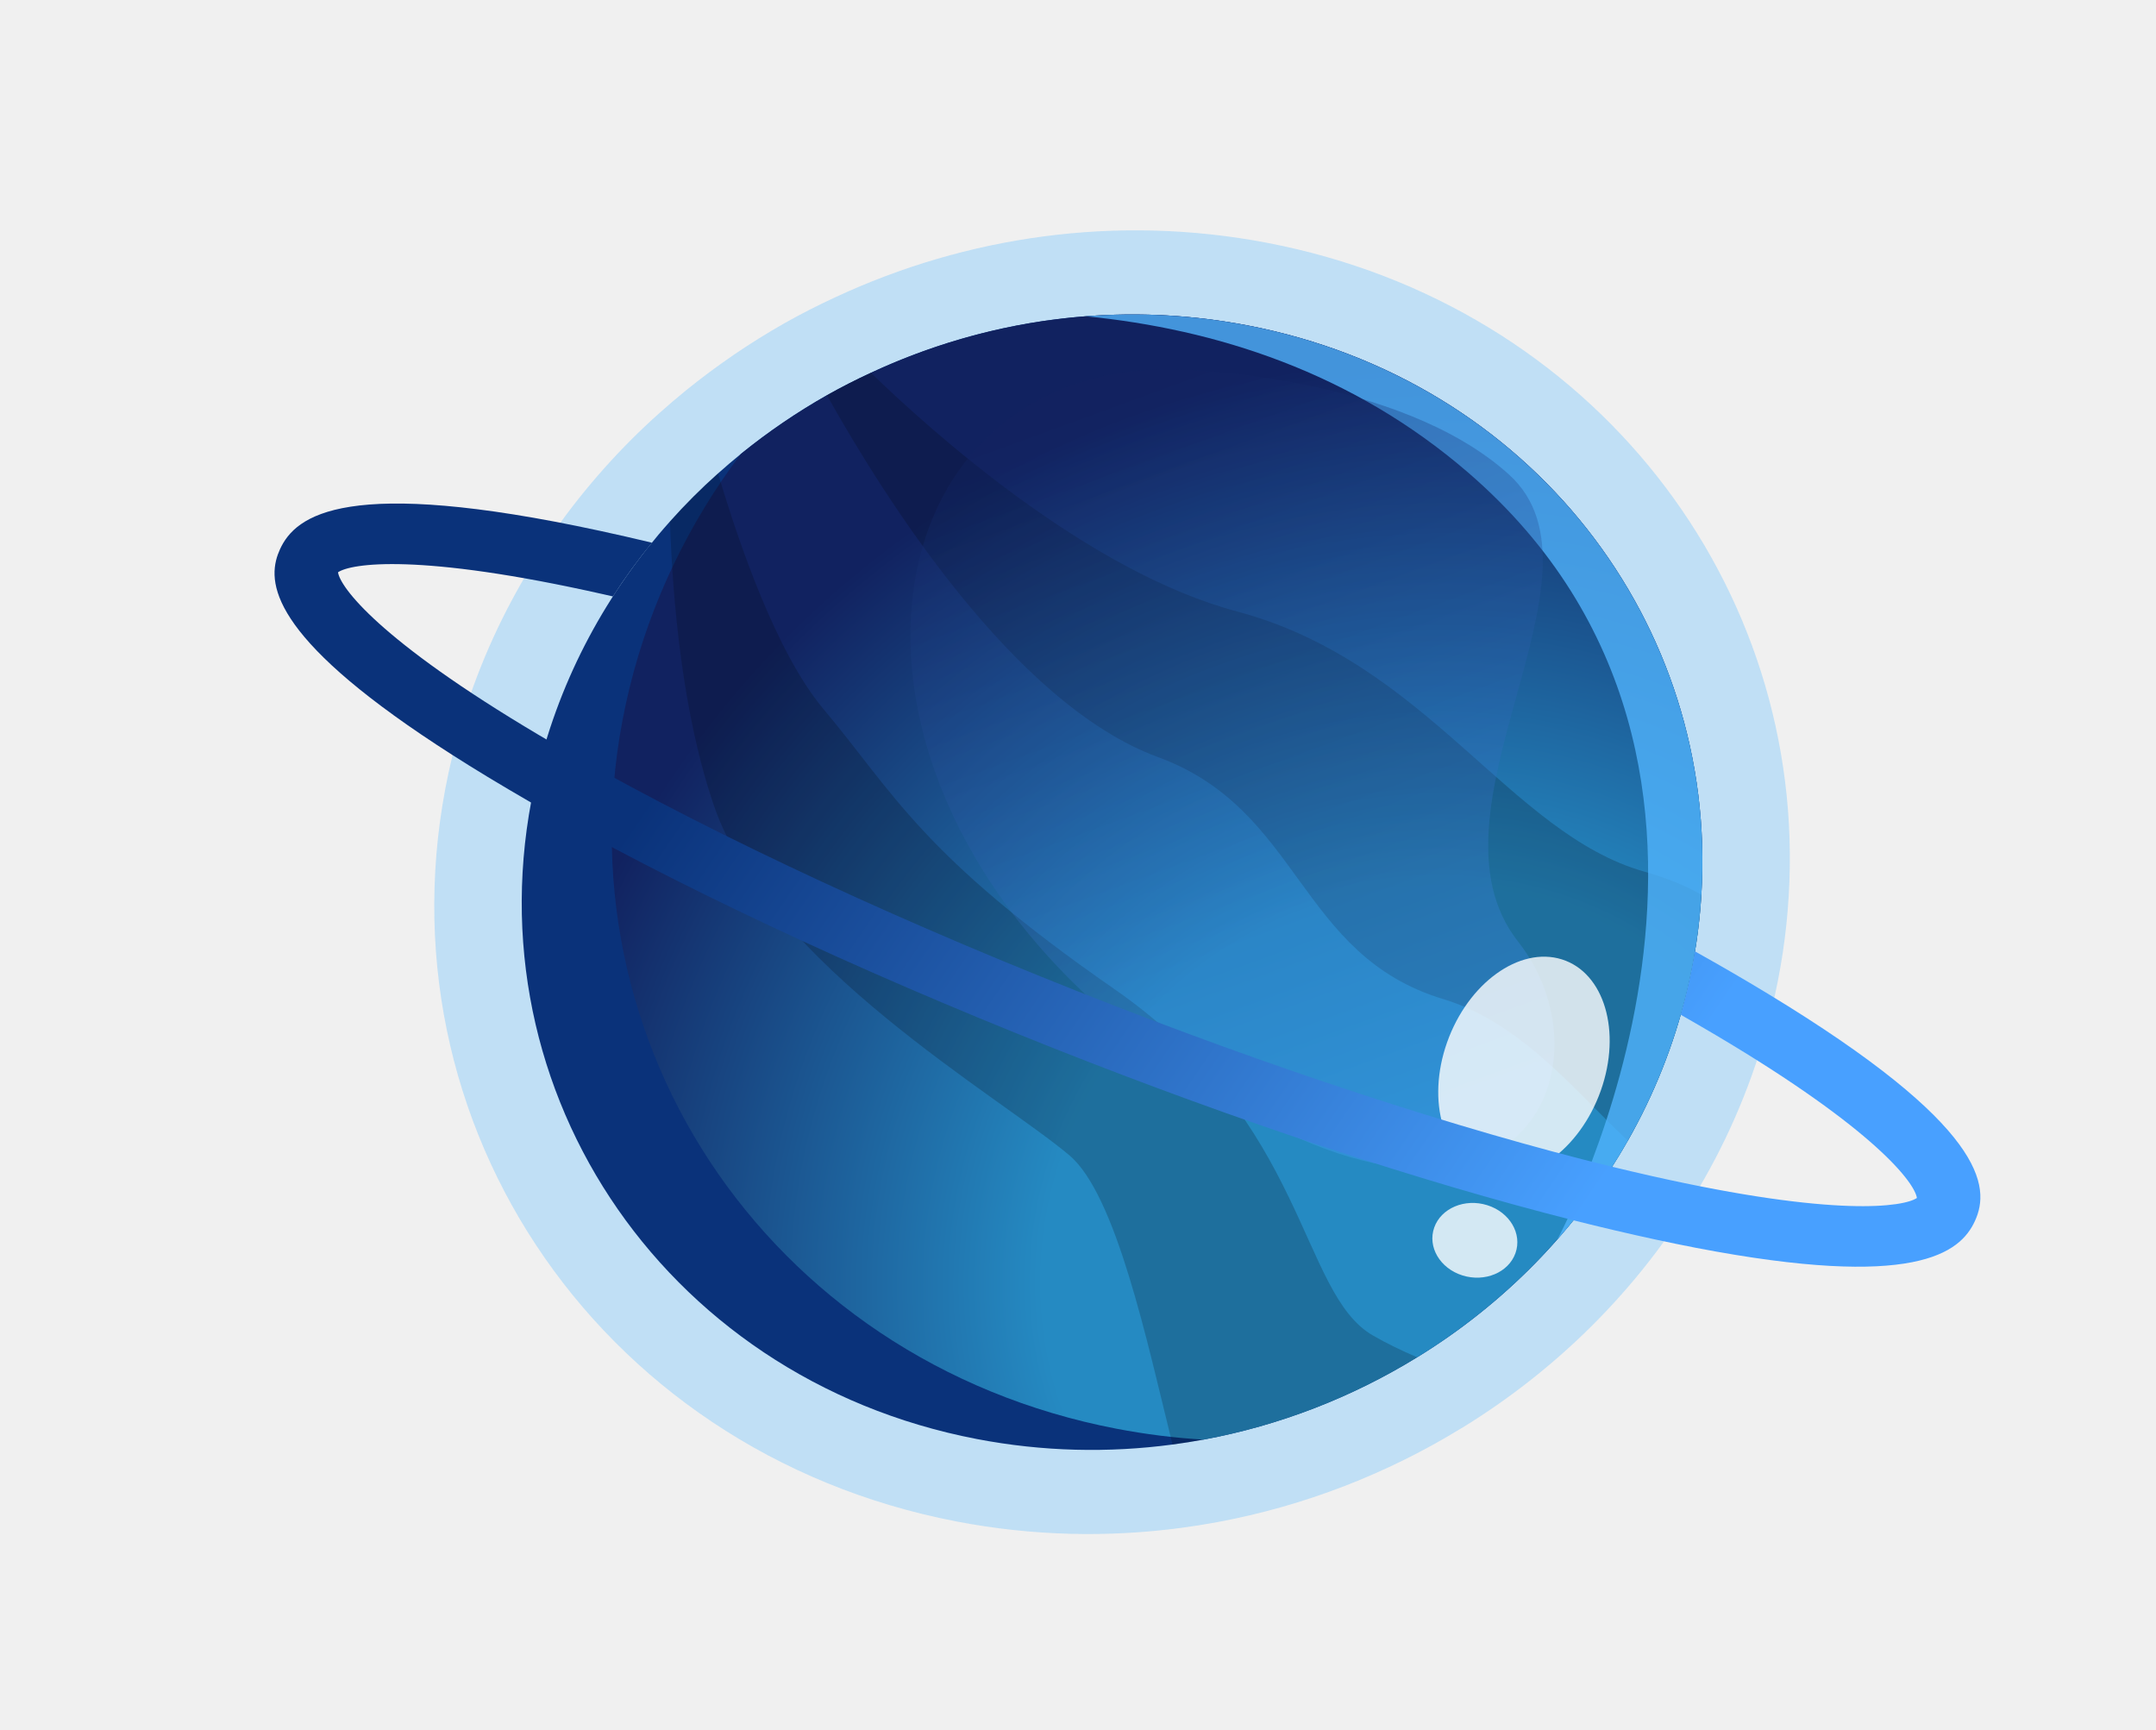
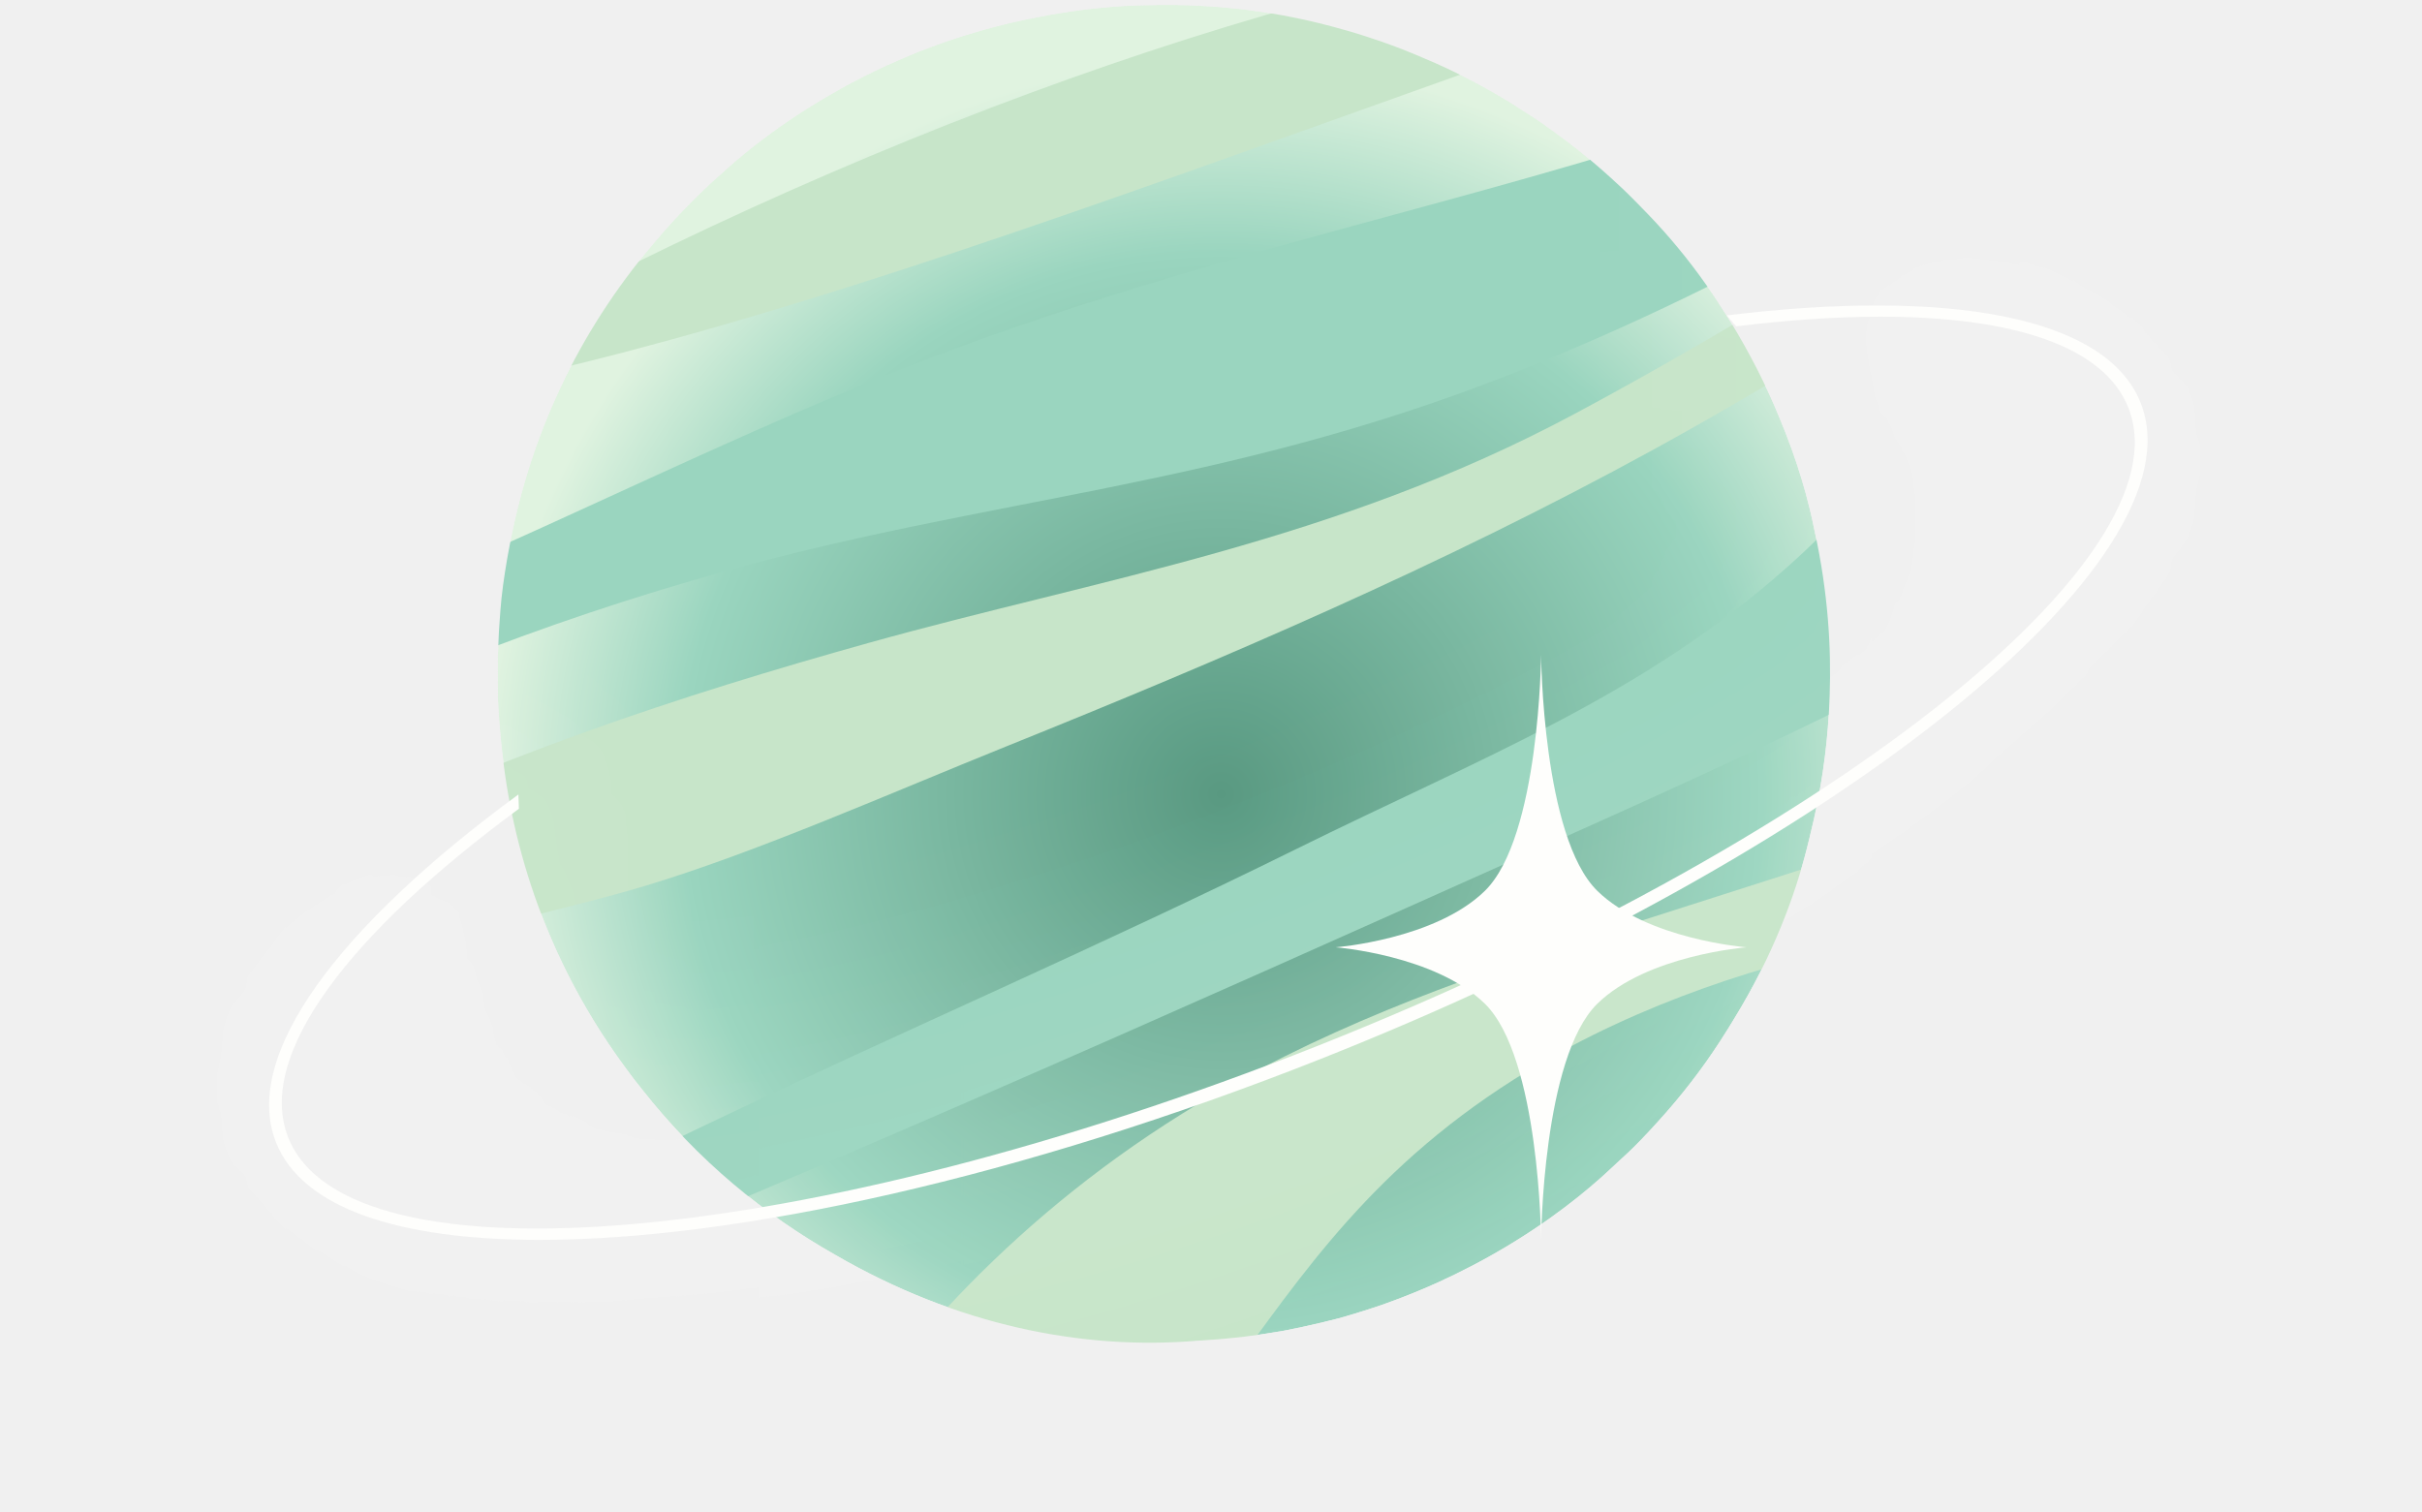
- <svg xmlns="http://www.w3.org/2000/svg" width="374" height="300" viewBox="0 0 374 300" fill="none">
-   <g clip-path="url(#clip0_2015_579)">
-     <path d="M78.487 131.079C63.608 192.33 102.776 251.807 165.976 263.932C179.116 266.453 192.248 266.725 204.948 265.027C207.021 264.749 209.076 264.427 211.117 264.046C226.291 261.238 240.727 255.613 253.669 247.648L253.683 247.651C270.951 237.043 285.547 222.269 295.639 204.495C300.807 195.397 304.788 185.507 307.344 174.984C308.927 168.465 309.895 161.966 310.277 155.534C313.607 101.605 276.329 52.966 219.855 42.131C193.724 37.118 167.599 40.983 144.873 51.578C141.895 52.95 138.972 54.443 136.122 56.046C130.087 59.464 124.357 63.382 118.975 67.739C117.435 68.987 115.925 70.283 114.437 71.61C111.061 74.615 107.868 77.806 104.858 81.184C92.381 95.138 83.104 112.076 78.487 131.079Z" fill="#56B8FF" fill-opacity="0.31" />
-     <path d="M93.252 133.913C80.293 187.261 114.407 239.064 169.452 249.624C180.897 251.819 192.334 252.057 203.395 250.577C205.2 250.336 206.99 250.055 208.768 249.723C221.984 247.277 234.557 242.378 245.83 235.441L245.842 235.443C260.881 226.204 273.594 213.337 282.384 197.856C286.885 189.932 290.352 181.318 292.579 172.153C293.958 166.475 294.8 160.815 295.133 155.212C298.033 108.242 265.565 65.879 216.379 56.443C193.62 52.076 170.865 55.442 151.072 64.67C148.478 65.865 145.932 67.165 143.45 68.562C138.193 71.539 133.203 74.951 128.515 78.746C127.174 79.833 125.859 80.961 124.563 82.117C121.623 84.734 118.842 87.514 116.22 90.457C105.353 102.609 97.273 117.362 93.252 133.913Z" fill="#0A327A" />
-     <path d="M109.165 119.499C94.79 178.674 132.623 236.124 193.669 247.835C198.711 248.802 203.748 249.433 208.768 249.723C221.984 247.277 234.557 242.378 245.83 235.441L245.842 235.443C254.926 229.863 263.154 222.967 270.177 214.962L270.189 214.964C274.796 209.714 278.898 203.994 282.384 197.856C286.885 189.932 290.352 181.318 292.579 172.153C293.958 166.475 294.8 160.815 295.133 155.212C298.033 108.242 265.565 65.879 216.379 56.443C206.97 54.638 197.562 54.153 188.36 54.861C175.309 55.862 162.679 59.262 151.072 64.67C148.478 65.865 145.932 67.165 143.45 68.562C138.194 71.539 133.203 74.951 128.515 78.746C119.554 90.652 112.832 104.404 109.165 119.499Z" fill="url(#paint0_radial_2015_579)" />
-     <path d="M143.45 68.56C153.347 86.257 175.965 122.204 200.875 131.329C225.794 140.467 225.088 165.71 250.437 173.334C264.232 177.481 274.351 190.539 282.384 197.854C286.885 189.93 290.353 181.316 292.579 172.151C293.958 166.473 294.8 160.813 295.133 155.21C292.431 153.636 289.149 152.31 285.232 151.198C261.848 144.563 247.563 114.848 214.591 106.073C188.647 99.163 161.479 74.756 151.072 64.668C148.478 65.863 145.932 67.163 143.45 68.56Z" fill="#00060E" fill-opacity="0.2" />
-     <path d="M116.22 90.456C116.679 104.169 118.38 123.835 123.858 139.784C133.319 167.277 173.306 190.11 185.507 200.41C193.625 207.274 198.979 232.706 203.395 250.576C218.577 248.555 233.043 243.311 245.83 235.44C243.17 234.306 240.552 233.047 238.163 231.664C225.406 224.319 226.863 194.863 193.305 171.57C159.747 148.278 155.076 137.574 142.811 122.952C134.618 113.181 128.03 93.85 124.563 82.116C121.623 84.733 118.842 87.513 116.22 90.456Z" fill="#00060E" fill-opacity="0.2" />
-     <path d="M188.36 54.861C210.811 57.079 234.482 64.525 254.702 81.994C314.311 133.477 270.177 214.962 270.177 214.962L270.189 214.964C274.796 209.714 278.898 203.994 282.384 197.856C286.885 189.932 290.352 181.318 292.579 172.153C293.958 166.475 294.8 160.815 295.133 155.212C298.033 108.242 265.565 65.879 216.379 56.443C206.97 54.638 197.562 54.153 188.36 54.861Z" fill="#52B6FF" fill-opacity="0.77" />
-     <path opacity="0.4" d="M205.034 64.087C205.034 64.087 242.707 65.036 261.78 82.332C280.853 99.629 245.547 140.694 263.336 163.327C281.125 185.959 261.764 228.235 199.621 181.979C137.479 135.724 149.417 62 205.034 64.087Z" fill="url(#paint1_linear_2015_579)" fill-opacity="0.8" />
-     <path d="M251.028 180.805C254.663 170.548 263.578 164.109 270.94 166.422C278.303 168.735 281.325 178.925 277.69 189.182C274.056 199.439 265.141 205.879 257.778 203.566C250.416 201.252 247.394 191.062 251.028 180.805Z" fill="white" fill-opacity="0.8" />
-     <path d="M248.794 212.935C249.985 209.571 254.106 207.837 257.999 209.062C261.891 210.286 264.081 214.006 262.89 217.369C261.7 220.732 257.579 222.466 253.686 221.242C249.794 220.017 247.604 216.298 248.794 212.935Z" fill="white" fill-opacity="0.8" />
-     <path d="M48.569 95.277C51.285 89.351 60.004 82.573 104.117 92.092C107.035 92.724 110.028 93.406 113.095 94.139C110.665 97.106 108.397 100.224 106.321 103.463C105.783 103.336 105.241 103.22 104.702 103.093C72.572 95.848 60.853 97.742 58.635 99.273C58.987 101.801 65.625 110.986 93.494 127.509C93.926 127.772 94.36 128.023 94.807 128.277C119.011 142.5 151.699 158.003 187.101 172.022C220.275 185.168 252.811 195.84 279.646 202.393C281.965 202.946 284.235 203.489 286.456 203.987C318.586 211.232 330.305 209.338 332.523 207.807C332.171 205.279 325.533 196.094 297.663 179.571C295.681 178.399 293.64 177.215 291.552 176.022C291.926 174.737 292.262 173.457 292.579 172.149C293.156 169.775 293.635 167.394 294.023 165.031C298.452 167.502 302.654 169.94 306.615 172.345C344.542 195.347 345.316 205.88 342.588 211.803C340.031 217.387 332.134 223.735 294.25 216.467C291.966 216.029 289.56 215.531 287.041 214.988C282.533 214.015 277.823 212.907 272.955 211.685C246.391 204.981 214.906 194.571 182.626 181.775C148.132 168.099 116.393 153.174 92.125 139.215C89.507 137.704 86.983 136.212 84.542 134.735C50.426 114.048 46.376 103.44 47.889 97.211C48.059 96.512 48.3 95.874 48.569 95.277Z" fill="url(#paint2_linear_2015_579)" />
+ <svg xmlns="http://www.w3.org/2000/svg" width="306" height="191" viewBox="0 0 306 191" fill="none">
+   <mask id="mask0_149_346" style="mask-type:luminance" maskUnits="userSpaceOnUse" x="62" y="0" width="170" height="170">
+     <path d="M231.077 89.879C231.111 89.202 231.139 88.542 231.162 87.888C231.377 81.91 230.969 74.885 229.262 67.109C228.514 63.315 227.158 58.303 224.697 52.496C224.119 51.068 223.41 49.51 222.656 47.979C222.475 47.604 222.288 47.234 222.106 46.864C222.032 46.722 221.959 46.58 221.885 46.438C221.669 46.023 221.46 45.613 221.244 45.215C220.121 43.105 218.953 41.114 217.751 39.254C217.366 38.645 216.969 38.036 216.572 37.439C216.521 37.365 216.47 37.291 216.419 37.217C216.13 36.791 215.84 36.376 215.551 35.972C213.17 32.581 210.692 29.652 208.248 27.109C207.788 26.62 207.312 26.142 206.842 25.665C206.637 25.454 206.433 25.255 206.235 25.05C206.036 24.857 205.849 24.663 205.651 24.47C205.56 24.385 205.475 24.305 205.39 24.22C205.294 24.129 205.197 24.032 205.106 23.941C204.936 23.776 204.749 23.611 204.568 23.441C201.273 20.357 198.518 18.219 196.193 16.541C196.13 16.495 196.062 16.444 196 16.398C196.028 16.421 196.057 16.444 196.085 16.467C195.847 16.296 195.609 16.125 195.382 15.96C194.429 15.261 193.284 14.527 192.116 13.799C191.481 13.384 190.857 12.98 190.296 12.644C188.776 11.728 186.712 10.557 185.124 9.777C185.107 9.772 185.09 9.76 185.079 9.755C184.308 9.368 183.542 8.987 182.799 8.64C182.794 8.64 182.782 8.628 182.777 8.628C182.754 8.617 182.731 8.611 182.709 8.6C182.261 8.389 181.813 8.179 181.41 8.003C180.826 7.741 180.27 7.508 179.709 7.275C178.002 6.535 176.21 5.835 174.339 5.187C174.322 5.187 174.305 5.176 174.288 5.17C172.814 4.664 171.294 4.174 169.701 3.736C161.728 1.45 153.541 0.426 145.165 0.648C140.856 0.688 135.843 1.194 130.479 2.292L129.884 2.411C129.884 2.411 129.867 2.411 129.861 2.411C129.844 2.411 129.827 2.417 129.805 2.422C128.364 2.724 126.93 3.054 125.382 3.469C124.35 3.731 123.165 4.083 122.155 4.402C122.133 4.408 122.116 4.413 122.093 4.419C121.991 4.453 121.883 4.487 121.787 4.516H121.775C120.125 5.045 119.388 5.278 118.175 5.744C118.033 5.796 117.891 5.847 117.772 5.892C117.772 5.892 117.772 5.892 117.766 5.892C116.423 6.376 115.493 6.746 114.313 7.263C113.559 7.582 112.811 7.912 112.056 8.253C112.011 8.276 111.966 8.293 111.926 8.316C110.962 8.753 110.004 9.22 109.051 9.703C109.017 9.72 108.977 9.738 108.943 9.76C108.11 10.181 107.288 10.619 106.46 11.074C105.876 11.399 105.32 11.717 104.764 12.041C104.549 12.166 104.333 12.286 104.124 12.411C98.493 15.739 94.393 19.032 91.927 21.239C91.666 21.467 91.473 21.643 91.371 21.734C90.226 22.741 89.188 23.708 88.383 24.504C88.122 24.76 87.844 25.039 87.555 25.323C87.532 25.346 87.51 25.369 87.487 25.392L87.419 25.46C86.069 26.814 84.425 28.526 82.435 30.926C73.045 42.029 66.892 55.112 64.318 69.31C64.239 69.714 64.165 70.124 64.091 70.539C64.08 70.59 64.074 70.641 64.063 70.698C63.683 72.894 63.371 75.141 63.229 77.046C63.218 77.166 63.212 77.296 63.201 77.416C63.071 78.94 62.98 80.613 62.923 82.325C62.906 82.598 62.883 82.877 62.872 83.138L62.883 84.003C62.872 84.594 62.872 85.18 62.872 85.76C62.872 87.16 62.9 88.519 62.98 89.742C63.042 90.84 63.133 91.898 63.229 92.939C63.241 93.058 63.252 93.178 63.263 93.297C63.297 93.656 63.331 94.02 63.371 94.373C63.433 94.964 63.501 95.522 63.569 96.056C63.569 96.096 63.581 96.13 63.581 96.17C63.587 96.215 63.592 96.267 63.598 96.312C65.373 110.487 70.68 123.712 79.191 135.157C79.407 135.453 79.622 135.743 79.843 136.033C79.94 136.164 80.036 136.289 80.132 136.42C80.456 136.841 80.768 137.239 81.079 137.614C88.167 146.647 96.644 153.558 105.53 158.575C120.76 167.421 136.762 170.68 151.38 169.411C151.397 169.411 151.414 169.411 151.425 169.411C151.556 169.406 151.692 169.394 151.828 169.389C152.514 169.349 153.217 169.298 153.949 169.235C154.227 169.212 154.499 169.19 154.777 169.161C155.162 169.127 155.531 169.087 155.888 169.053C155.899 169.053 155.911 169.053 155.916 169.053C156.364 169.008 156.79 168.956 157.175 168.911C157.192 168.911 157.215 168.911 157.232 168.905C158.905 168.7 159.982 168.524 160.067 168.507C161.485 168.302 162.381 168.143 163.895 167.813C163.98 167.796 164.07 167.779 164.15 167.767C164.15 167.767 164.155 167.767 164.161 167.767C164.269 167.745 164.377 167.716 164.49 167.694C164.598 167.671 164.7 167.642 164.813 167.62C165.409 167.489 166.032 167.352 166.69 167.193L166.979 167.13L168.079 166.852C168.108 166.846 168.142 166.835 168.17 166.829H168.204C169.315 166.562 170.722 166.141 171.878 165.777C171.895 165.771 171.918 165.765 171.935 165.76C172.043 165.725 172.162 165.691 172.264 165.657C172.479 165.589 172.672 165.526 172.859 165.469C172.91 165.452 172.961 165.435 173.012 165.418C174.209 165.031 174.906 164.798 175.989 164.383C176.086 164.349 176.199 164.309 176.29 164.275C176.307 164.269 176.33 164.258 176.347 164.252C177.084 163.973 177.838 163.683 178.603 163.37C178.91 163.245 179.204 163.12 179.505 162.995C179.851 162.847 180.197 162.705 180.548 162.551C180.917 162.398 181.308 162.221 181.716 162.034C183.219 161.351 184.642 160.652 186.003 159.94C186.037 159.923 186.071 159.906 186.105 159.889C193.709 155.902 199.119 151.619 202.113 148.951C202.373 148.718 202.566 148.547 202.668 148.456C203.456 147.739 204.211 147.04 204.982 146.312C205.208 146.101 205.435 145.891 205.668 145.68C206.564 144.844 207.981 143.393 209.512 141.687C212.472 138.428 215.092 135.026 217.337 131.551C217.689 131.01 218.029 130.481 218.335 129.981C218.579 129.605 218.829 129.19 219.084 128.758C223.994 120.76 226.744 113.28 228.281 107.228C228.411 106.733 228.531 106.249 228.638 105.789C228.655 105.72 228.672 105.629 228.689 105.555C230.079 100.032 230.787 94.856 231.06 90.157C231.06 90.078 231.071 89.998 231.071 89.919L231.077 89.879Z" fill="white" />
+   </mask>
+   <g mask="url(#mask0_149_346)">
+     <path d="M231.077 89.879C231.111 89.202 231.139 88.542 231.162 87.888C231.377 81.91 230.969 74.885 229.262 67.109C228.514 63.315 227.158 58.303 224.697 52.496C224.119 51.068 223.41 49.51 222.656 47.979C222.475 47.604 222.288 47.234 222.106 46.864C222.032 46.722 221.959 46.58 221.885 46.438C221.669 46.023 221.46 45.613 221.244 45.215C220.121 43.105 218.953 41.114 217.751 39.254C217.366 38.645 216.969 38.036 216.572 37.439C216.521 37.365 216.47 37.291 216.419 37.217C216.13 36.791 215.84 36.376 215.551 35.972C213.17 32.581 210.692 29.652 208.248 27.109C207.788 26.62 207.312 26.142 206.842 25.665C206.637 25.454 206.433 25.255 206.235 25.05C206.036 24.857 205.849 24.663 205.651 24.47C205.56 24.385 205.475 24.305 205.39 24.22C205.294 24.129 205.197 24.032 205.106 23.941C204.936 23.776 204.749 23.611 204.568 23.441C201.273 20.357 198.518 18.219 196.193 16.541C196.13 16.495 196.062 16.444 196 16.398C196.028 16.421 196.057 16.444 196.085 16.467C195.847 16.296 195.609 16.125 195.382 15.96C194.429 15.261 193.284 14.527 192.116 13.799C191.481 13.384 190.857 12.98 190.296 12.644C188.776 11.728 186.712 10.557 185.124 9.777C185.107 9.772 185.09 9.76 185.079 9.755C184.308 9.368 183.542 8.987 182.799 8.64C182.794 8.64 182.782 8.628 182.777 8.628C182.754 8.617 182.731 8.611 182.709 8.6C182.261 8.389 181.813 8.179 181.41 8.003C180.826 7.741 180.27 7.508 179.709 7.275C178.002 6.535 176.21 5.835 174.339 5.187C174.322 5.187 174.305 5.176 174.288 5.17C172.814 4.664 171.294 4.174 169.701 3.736C161.728 1.45 153.541 0.426 145.165 0.648C140.856 0.688 135.843 1.194 130.479 2.292L129.884 2.411C129.884 2.411 129.867 2.411 129.861 2.411C129.844 2.411 129.827 2.417 129.805 2.422C128.364 2.724 126.93 3.054 125.382 3.469C124.35 3.731 123.165 4.083 122.155 4.402C122.133 4.408 122.116 4.413 122.093 4.419C121.991 4.453 121.883 4.487 121.787 4.516H121.775C120.125 5.045 119.388 5.278 118.175 5.744C118.033 5.796 117.891 5.847 117.772 5.892C117.772 5.892 117.772 5.892 117.766 5.892C116.423 6.376 115.493 6.746 114.313 7.263C113.559 7.582 112.811 7.912 112.056 8.253C112.011 8.276 111.966 8.293 111.926 8.316C110.962 8.753 110.004 9.22 109.051 9.703C109.017 9.72 108.977 9.738 108.943 9.76C108.11 10.181 107.288 10.619 106.46 11.074C105.876 11.399 105.32 11.717 104.764 12.041C104.549 12.166 104.333 12.286 104.124 12.411C98.493 15.739 94.393 19.032 91.927 21.239C91.666 21.467 91.473 21.643 91.371 21.734C90.226 22.741 89.188 23.708 88.383 24.504C88.122 24.76 87.844 25.039 87.555 25.323C87.532 25.346 87.51 25.369 87.487 25.392L87.419 25.46C86.069 26.814 84.425 28.526 82.435 30.926C73.045 42.029 66.892 55.112 64.318 69.31C64.239 69.714 64.165 70.124 64.091 70.539C64.08 70.59 64.074 70.641 64.063 70.698C63.683 72.894 63.371 75.141 63.229 77.046C63.218 77.166 63.212 77.296 63.201 77.416C63.071 78.94 62.98 80.613 62.923 82.325C62.906 82.598 62.883 82.877 62.872 83.138L62.883 84.003C62.872 84.594 62.872 85.18 62.872 85.76C62.872 87.16 62.9 88.519 62.98 89.742C63.042 90.84 63.133 91.898 63.229 92.939C63.241 93.058 63.252 93.178 63.263 93.297C63.297 93.656 63.331 94.02 63.371 94.373C63.433 94.964 63.501 95.522 63.569 96.056C63.569 96.096 63.581 96.13 63.581 96.17C63.587 96.215 63.592 96.267 63.598 96.312C65.373 110.487 70.68 123.712 79.191 135.157C79.407 135.453 79.622 135.743 79.843 136.033C79.94 136.164 80.036 136.289 80.132 136.42C80.456 136.841 80.768 137.239 81.079 137.614C88.167 146.647 96.644 153.558 105.53 158.575C120.76 167.421 136.762 170.68 151.38 169.411C151.397 169.411 151.414 169.411 151.425 169.411C151.556 169.406 151.692 169.394 151.828 169.389C152.514 169.349 153.217 169.298 153.949 169.235C154.227 169.212 154.499 169.19 154.777 169.161C155.162 169.127 155.531 169.087 155.888 169.053C155.899 169.053 155.911 169.053 155.916 169.053C156.364 169.008 156.79 168.956 157.175 168.911C157.192 168.911 157.215 168.911 157.232 168.905C158.905 168.7 159.982 168.524 160.067 168.507C161.485 168.302 162.381 168.143 163.895 167.813C163.98 167.796 164.07 167.779 164.15 167.767C164.15 167.767 164.155 167.767 164.161 167.767C164.269 167.745 164.377 167.716 164.49 167.694C164.598 167.671 164.7 167.642 164.813 167.62C165.409 167.489 166.032 167.352 166.69 167.193L166.979 167.13L168.079 166.852C168.108 166.846 168.142 166.835 168.17 166.829H168.204C169.315 166.562 170.722 166.141 171.878 165.777C171.895 165.771 171.918 165.765 171.935 165.76C172.043 165.725 172.162 165.691 172.264 165.657C172.479 165.589 172.672 165.526 172.859 165.469C172.91 165.452 172.961 165.435 173.012 165.418C174.209 165.031 174.906 164.798 175.989 164.383C176.086 164.349 176.199 164.309 176.29 164.275C176.307 164.269 176.33 164.258 176.347 164.252C177.084 163.973 177.838 163.683 178.603 163.37C178.91 163.245 179.204 163.12 179.505 162.995C179.851 162.847 180.197 162.705 180.548 162.551C180.917 162.398 181.308 162.221 181.716 162.034C183.219 161.351 184.642 160.652 186.003 159.94C186.037 159.923 186.071 159.906 186.105 159.889C193.709 155.902 199.119 151.619 202.113 148.951C202.373 148.718 202.566 148.547 202.668 148.456C203.456 147.739 204.211 147.04 204.982 146.312C205.208 146.101 205.435 145.891 205.668 145.68C206.564 144.844 207.981 143.393 209.512 141.687C212.472 138.428 215.092 135.026 217.337 131.551C217.689 131.01 218.029 130.481 218.335 129.981C218.579 129.605 218.829 129.19 219.084 128.758C223.994 120.76 226.744 113.28 228.281 107.228C228.411 106.733 228.531 106.249 228.638 105.789C228.655 105.72 228.672 105.629 228.689 105.555C230.079 100.032 230.787 94.856 231.06 90.157C231.06 90.078 231.071 89.998 231.071 89.919L231.077 89.879Z" fill="url(#paint0_radial_149_346)" />
+     <path d="M-81.314 183.86C-82.641 196.635 -78.416 207.028 -69.117 214.44C-64.507 209.832 -60.277 205.225 -56.291 200.708C-44.627 187.495 -33.984 174.184 -17.993 160.868C0.566 145.413 25.872 130.868 50.589 121.045C62.429 116.341 70.696 115.197 81.577 111.921C95.668 107.678 112.577 100.186 127.076 94.344C154.464 83.315 182.271 71.404 208.712 56.916C237.954 40.892 263.963 22.599 288.539 3.868C286.82 2.269 284.893 0.79 282.761 -0.563C256.189 17.73 228.892 36.262 198.919 52.309C168.6 68.537 138.717 73.144 109.736 81.244C86.329 87.786 61.487 95.869 37.434 108.133C-5.672 130.112 -39.28 161.818 -81.314 183.854V183.86Z" fill="#C7E5C9" />
+     <path d="M190.493 47.428C154.333 61.603 125.38 62.775 91.574 72.189C69.324 78.383 45.026 87.552 22.787 100.135C-2.389 114.372 -23.086 131.869 -48.506 145.828C-56.178 150.038 -64.156 153.82 -72.1 157.068C-68.125 149.799 -62.869 142.091 -56.285 134.008C-44.072 119.014 -28.359 104.054 -10.299 89.748C-4.924 90.92 3.157 90.044 11.736 88.047C43.813 80.579 80.216 59.822 114.783 46.302C145.624 34.243 174.468 28.173 204.379 19.157C225.195 12.883 248.234 4.271 268.624 -6.798C271.448 -5.956 274.085 -4.978 276.523 -3.88C275.395 -2.924 274.306 -1.963 273.223 -1.024C251.528 17.872 220.472 35.682 190.493 47.434V47.428Z" fill="#9AD5BF" />
+     <path d="M240.977 -10.757C215.562 -1.673 190.148 7.411 164.728 16.495C125.767 30.419 85.871 44.606 51.214 50.618C49.569 50.903 47.936 51.17 46.303 51.432C96.485 22.229 153.637 -0.206 203.309 -7.97C217.303 -10.155 229.885 -11.047 240.977 -10.763V-10.757Z" fill="#C7E5C9" />
+     <path d="M155.003 173.973C134.862 184.809 113.882 194.479 92.935 202.516C97.307 195.901 101.22 189.343 105.739 182.721C115.968 167.716 131.76 150.287 156.04 136.795C172.723 127.523 190.544 121.727 207.51 116.3C224.13 110.982 240.749 105.663 257.369 100.345C251.12 106.613 244.322 112.836 237.081 118.957C223.398 121.55 207.266 126.698 193.147 135.248C173.443 147.181 164.467 161.203 155.003 173.973Z" fill="#C7E5C9" />
+     <path d="M293.234 51.636C291.028 53.53 288.777 55.407 286.435 57.256C261.673 76.801 227.866 92.261 196.283 106.408C147.523 128.251 98.645 150.139 49.88 169.507C39.663 173.563 29.189 177.636 19.397 183.131C9.604 188.631 0.464 196.003 -1.033 201.31C-3.08 208.58 9.236 209.103 9.343 215.536C9.394 218.477 7.064 222.004 3.571 225.838C-14.342 227.908 -29.651 227.686 -42.138 225.434C-34.165 218.198 -25.898 211.008 -16.837 204.006C13.341 180.685 51.542 160.065 89.176 142.141C114.063 130.287 139.058 119.502 163.758 107.295C187.244 95.691 207.527 87.938 225.802 71.659C238.158 60.646 245.047 49.913 256.297 38.906C266.226 29.19 279.591 19.39 294.3 10.886C300.594 21.335 300.458 35.191 293.239 51.625L293.234 51.636Z" fill="#9AD5BF" />
  </g>
+   <g filter="url(#filter0_d_149_346)">
+     <path d="M65.493 100.389C65.508 100.994 65.529 101.599 65.559 102.199C43.946 118.103 32.348 133.417 36.408 143.726C43.936 162.801 102.197 157.649 166.293 132.233C230.393 106.816 276.424 70.617 268.906 51.537C265.846 43.763 254.373 40.018 237.509 40.018C232.001 40.018 225.896 40.441 219.348 41.233C218.966 40.774 218.579 40.32 218.177 39.857C246.132 36.449 266.127 39.922 270.464 50.927C278.318 70.864 231.866 108.041 166.911 133.795C129.036 148.813 93.112 156.682 68.177 156.682C50.348 156.682 38.142 152.659 34.865 144.346C30.529 133.342 42.765 117.08 65.499 100.394L65.493 100.389Z" fill="#FEFEFC" />
+   </g>
+   <path d="M168.755 119.706C168.755 119.706 181.313 120.679 187.6 126.834C194.539 133.634 194.705 156.677 194.705 156.677C194.705 156.677 194.871 133.629 201.811 126.834C208.097 120.679 220.655 119.706 220.655 119.706C220.655 119.706 208.097 118.733 201.811 112.578C194.871 105.778 194.705 82.735 194.705 82.735C194.705 82.735 194.539 105.783 187.6 112.578C181.313 118.733 168.755 119.706 168.755 119.706Z" fill="#FEFEFC" />
  <defs>
-     <radialGradient id="paint0_radial_2015_579" cx="0" cy="0" r="1" gradientUnits="userSpaceOnUse" gradientTransform="translate(248.117 221.025) rotate(-131.032) scale(157.712 160.032)">
-       <stop offset="0.421" stop-color="#258AC2" />
-       <stop offset="1" stop-color="#112260" />
+     <filter id="filter0_d_149_346" x="0" y="4.601" width="305.33" height="186.081" filterUnits="userSpaceOnUse" color-interpolation-filters="sRGB">
+       <feFlood flood-opacity="0" result="BackgroundImageFix" />
+       <feColorMatrix in="SourceAlpha" type="matrix" values="0 0 0 0 0 0 0 0 0 0 0 0 0 0 0 0 0 0 127 0" result="hardAlpha" />
+       <feOffset />
+       <feGaussianBlur stdDeviation="17" />
+       <feColorMatrix type="matrix" values="0 0 0 0 1 0 0 0 0 1 0 0 0 0 1 0 0 0 1 0" />
+       <feBlend mode="normal" in2="BackgroundImageFix" result="effect1_dropShadow_149_346" />
+       <feBlend mode="normal" in="SourceGraphic" in2="effect1_dropShadow_149_346" result="shape" />
+     </filter>
+     <radialGradient id="paint0_radial_149_346" cx="0" cy="0" r="1" gradientUnits="userSpaceOnUse" gradientTransform="translate(154.27 100.353) rotate(-45.4702) scale(93.7209 93.7165)">
+       <stop stop-color="#589981" />
+       <stop offset="0.73" stop-color="#9AD5BF" />
+       <stop offset="0.99" stop-color="#E0F3E0" />
    </radialGradient>
-     <linearGradient id="paint1_linear_2015_579" x1="203.505" y1="64.968" x2="250.373" y2="192.976" gradientUnits="userSpaceOnUse">
-       <stop stop-color="#112260" />
-       <stop offset="1" stop-color="#48A0FF" />
-     </linearGradient>
-     <linearGradient id="paint2_linear_2015_579" x1="115.045" y1="135.105" x2="258.658" y2="233.302" gradientUnits="userSpaceOnUse">
-       <stop stop-color="#0A327A" />
-       <stop offset="1" stop-color="#48A0FF" />
-     </linearGradient>
-     <clipPath id="clip0_2015_579">
-       <rect width="332" height="234" fill="white" transform="matrix(-0.977394 -0.211425 -0.211425 0.977394 373.969 71)" />
-     </clipPath>
  </defs>
</svg>
